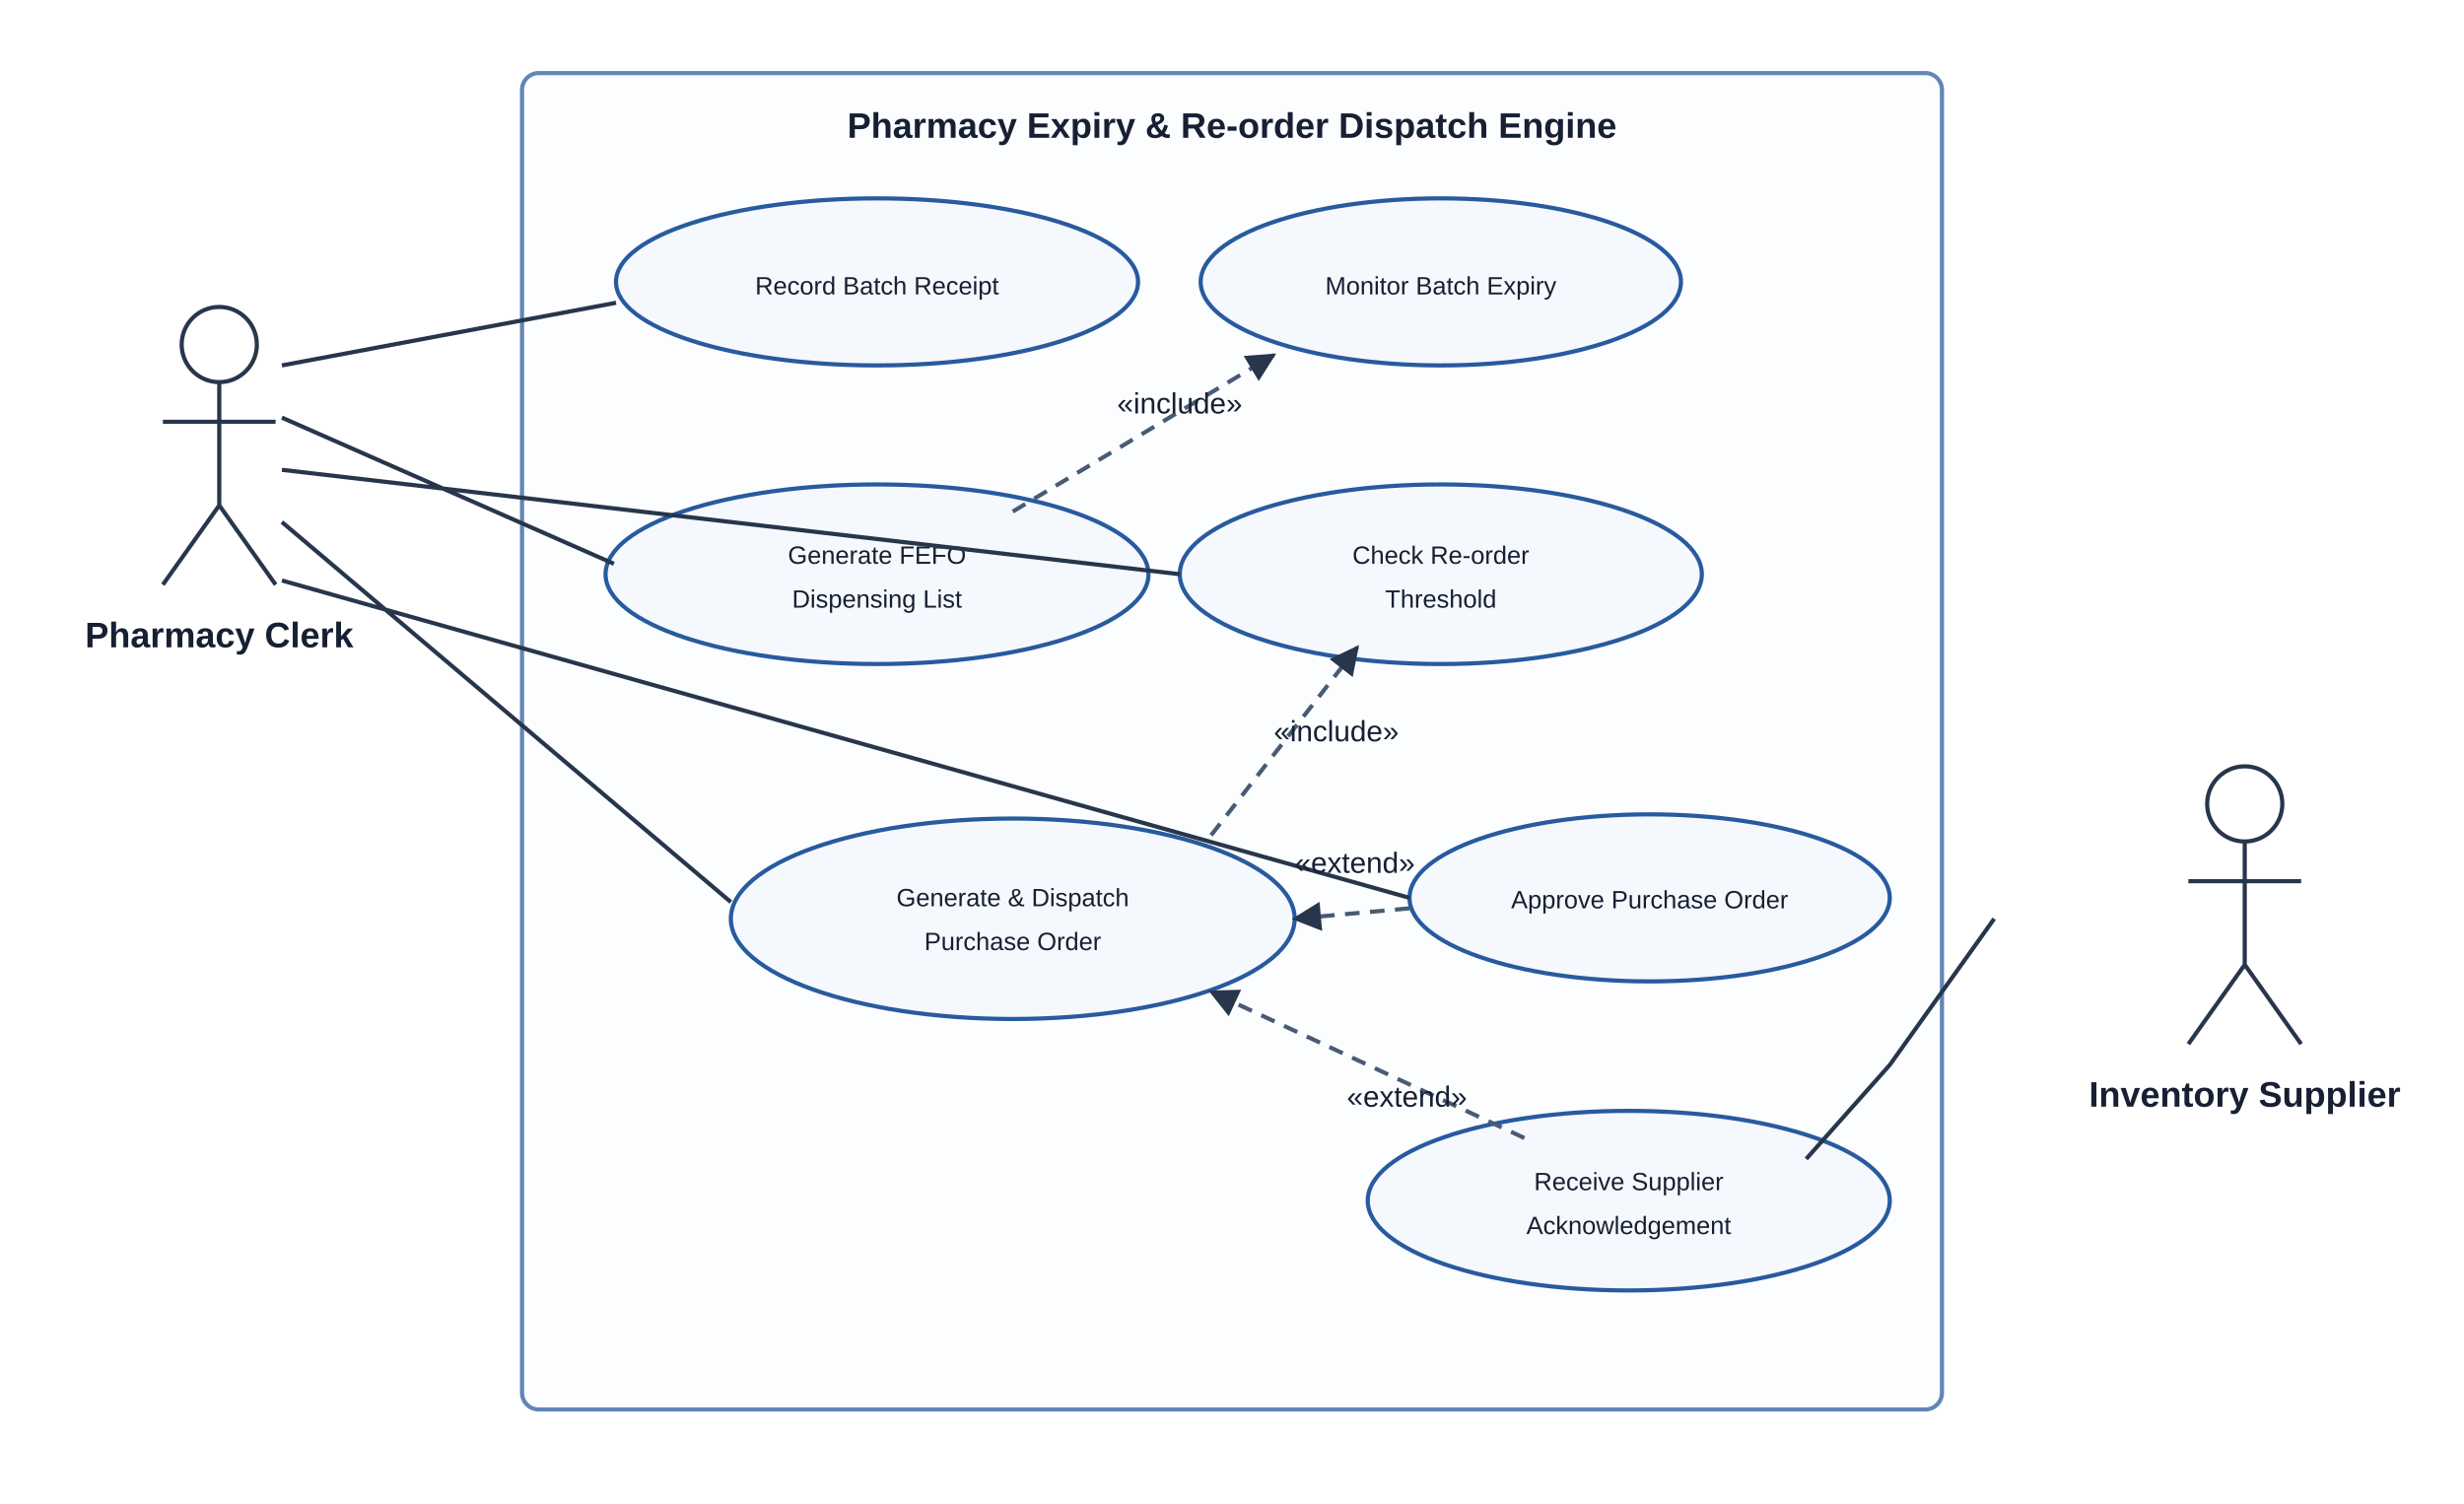
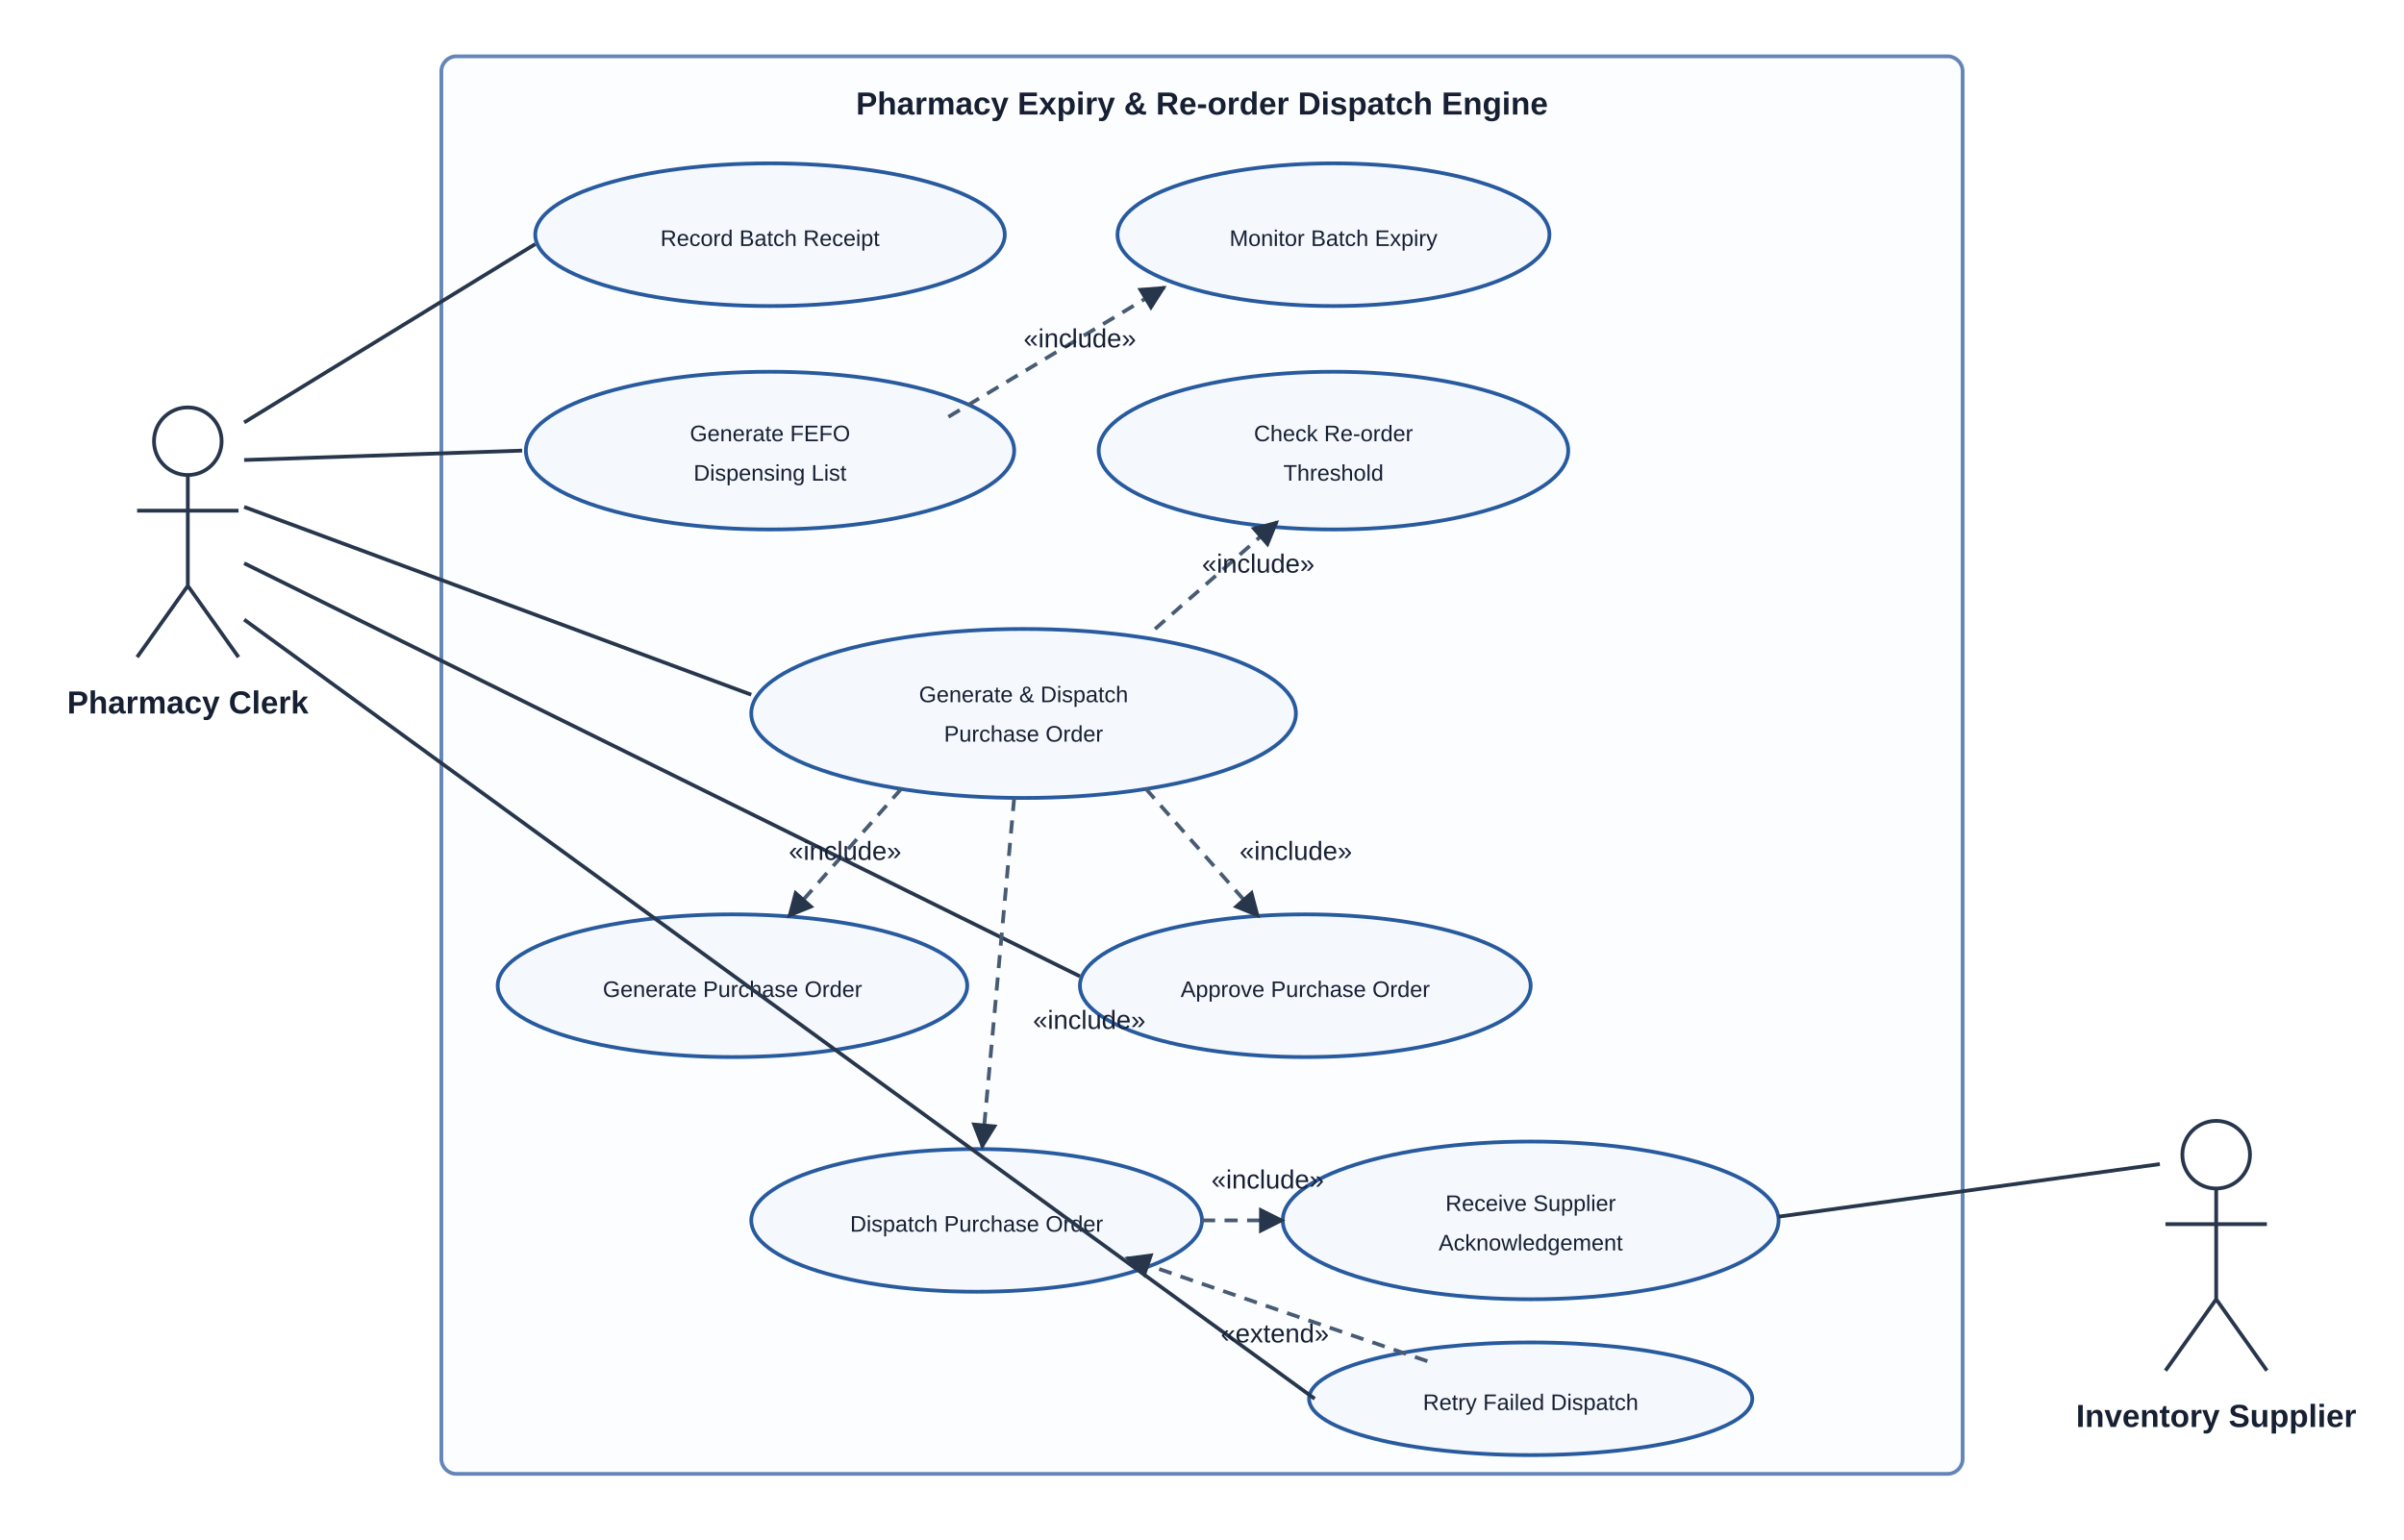
- <svg xmlns="http://www.w3.org/2000/svg" width="1180" height="720" viewBox="0 0 1180 720" role="img" aria-labelledby="title desc">
+ <svg xmlns="http://www.w3.org/2000/svg" width="1280" height="820" viewBox="0 0 1280 820" role="img" aria-labelledby="title desc">
  <defs>
-     <marker id="arrow" viewBox="0 0 10 10" refX="9" refY="5" markerWidth="7" markerHeight="7" orient="auto-start-reverse">
-       <path d="M 0 0 L 10 5 L 0 10 z" fill="#27364b" />
+     <marker id="arrow" viewBox="0 0 10 10" refX="9" refY="5" markerWidth="7" markerHeight="7" orient="auto">
+       <path d="M0 0L10 5L0 10z" fill="#27364b" />
    </marker>
    <style>text{font-family:Arial,sans-serif;fill:#172033}.label{font-size:17px;font-weight:bold}.small{font-size:14px}.actor{stroke:#27364b;stroke-width:2;fill:none}.link{stroke:#27364b;stroke-width:2;fill:none}.relation{stroke:#485b73;stroke-width:2;stroke-dasharray:7 5;fill:none;marker-end:url(#arrow)}.uc{fill:#f5f8fc;stroke:#285a9e;stroke-width:2}.boundary{fill:#fbfdff;stroke:#6385b7;stroke-width:2}</style>
  </defs>
-   <rect class="boundary" x="250" y="35" width="680" height="640" rx="8" />
-   <text x="590" y="66" text-anchor="middle" class="label">Pharmacy Expiry &amp; Re-order Dispatch Engine</text>
-   <circle class="actor" cx="105" cy="165" r="18" />
-   <path class="actor" d="M105 183V242M78 202H132M105 242L78 280M105 242L132 280" />
-   <text x="105" y="310" text-anchor="middle" class="label">Pharmacy Clerk</text>
-   <circle class="actor" cx="1075" cy="385" r="18" />
-   <path class="actor" d="M1075 403V462M1048 422H1102M1075 462L1048 500M1075 462L1102 500" />
-   <text x="1075" y="530" text-anchor="middle" class="label">Inventory Supplier</text>
-   <ellipse class="uc" cx="420" cy="135" rx="125" ry="40" />
-   <text x="420" y="141" text-anchor="middle">Record Batch Receipt</text>
-   <ellipse class="uc" cx="690" cy="135" rx="115" ry="40" />
-   <text x="690" y="141" text-anchor="middle">Monitor Batch Expiry</text>
-   <ellipse class="uc" cx="420" cy="275" rx="130" ry="43" />
-   <text x="420" y="270" text-anchor="middle">Generate FEFO</text>
-   <text x="420" y="291" text-anchor="middle">Dispensing List</text>
-   <ellipse class="uc" cx="690" cy="275" rx="125" ry="43" />
-   <text x="690" y="270" text-anchor="middle">Check Re-order</text>
-   <text x="690" y="291" text-anchor="middle">Threshold</text>
-   <ellipse class="uc" cx="485" cy="440" rx="135" ry="48" />
-   <text x="485" y="434" text-anchor="middle">Generate &amp; Dispatch</text>
-   <text x="485" y="455" text-anchor="middle">Purchase Order</text>
-   <ellipse class="uc" cx="790" cy="430" rx="115" ry="40" />
-   <text x="790" y="435" text-anchor="middle">Approve Purchase Order</text>
-   <ellipse class="uc" cx="780" cy="575" rx="125" ry="43" />
-   <text x="780" y="570" text-anchor="middle">Receive Supplier</text>
-   <text x="780" y="591" text-anchor="middle">Acknowledgement</text>
-   <path class="link" d="M135 175L295 145M135 200L294 270M135 225L565 275M135 250L350 432M135 278L675 430" />
-   <path class="link" d="M955 440L905 510L865 555" />
-   <path class="relation" d="M485 245L610 170" />
-   <text x="535" y="198" class="small">«include»</text>
-   <path class="relation" d="M580 400L650 310" />
-   <text x="610" y="355" class="small">«include»</text>
-   <path class="relation" d="M675 435L620 440" />
-   <text x="620" y="418" class="small">«extend»</text>
-   <path class="relation" d="M730 545L580 475" />
-   <text x="645" y="530" class="small">«extend»</text>
+   <rect class="boundary" x="235" y="30" width="810" height="755" rx="8" />
+   <text x="640" y="61" text-anchor="middle" class="label">Pharmacy Expiry &amp; Re-order Dispatch Engine</text>
+   <circle class="actor" cx="100" cy="235" r="18" />
+   <path class="actor" d="M100 253V312M73 272H127M100 312L73 350M100 312L127 350" />
+   <text x="100" y="380" text-anchor="middle" class="label">Pharmacy Clerk</text>
+   <circle class="actor" cx="1180" cy="615" r="18" />
+   <path class="actor" d="M1180 633V692M1153 652H1207M1180 692L1153 730M1180 692L1207 730" />
+   <text x="1180" y="760" text-anchor="middle" class="label">Inventory Supplier</text>
+   <ellipse class="uc" cx="410" cy="125" rx="125" ry="38" />
+   <text x="410" y="131" text-anchor="middle">Record Batch Receipt</text>
+   <ellipse class="uc" cx="710" cy="125" rx="115" ry="38" />
+   <text x="710" y="131" text-anchor="middle">Monitor Batch Expiry</text>
+   <ellipse class="uc" cx="410" cy="240" rx="130" ry="42" />
+   <text x="410" y="235" text-anchor="middle">Generate FEFO</text>
+   <text x="410" y="256" text-anchor="middle">Dispensing List</text>
+   <ellipse class="uc" cx="710" cy="240" rx="125" ry="42" />
+   <text x="710" y="235" text-anchor="middle">Check Re-order</text>
+   <text x="710" y="256" text-anchor="middle">Threshold</text>
+   <ellipse class="uc" cx="545" cy="380" rx="145" ry="45" />
+   <text x="545" y="374" text-anchor="middle">Generate &amp; Dispatch</text>
+   <text x="545" y="395" text-anchor="middle">Purchase Order</text>
+   <ellipse class="uc" cx="390" cy="525" rx="125" ry="38" />
+   <text x="390" y="531" text-anchor="middle">Generate Purchase Order</text>
+   <ellipse class="uc" cx="695" cy="525" rx="120" ry="38" />
+   <text x="695" y="531" text-anchor="middle">Approve Purchase Order</text>
+   <ellipse class="uc" cx="520" cy="650" rx="120" ry="38" />
+   <text x="520" y="656" text-anchor="middle">Dispatch Purchase Order</text>
+   <ellipse class="uc" cx="815" cy="650" rx="132" ry="42" />
+   <text x="815" y="645" text-anchor="middle">Receive Supplier</text>
+   <text x="815" y="666" text-anchor="middle">Acknowledgement</text>
+   <ellipse class="uc" cx="815" cy="745" rx="118" ry="30" />
+   <text x="815" y="751" text-anchor="middle">Retry Failed Dispatch</text>
+   <path class="link" d="M130 225L285 130M130 245L278 240M130 270L400 370M130 300L575 520M130 330L700 745" />
+   <path class="link" d="M1150 620L947 648" />
+   <path class="relation" d="M505 222L620 153" />
+   <text x="545" y="185" class="small">«include»</text>
+   <path class="relation" d="M615 335L680 278" />
+   <text x="640" y="305" class="small">«include»</text>
+   <path class="relation" d="M480 420L420 488" />
+   <text x="420" y="458" class="small">«include»</text>
+   <path class="relation" d="M610 420L670 488" />
+   <text x="660" y="458" class="small">«include»</text>
+   <path class="relation" d="M540 425L523 611" />
+   <text x="550" y="548" class="small">«include»</text>
+   <path class="relation" d="M640 650L683 650" />
+   <text x="645" y="633" class="small">«include»</text>
+   <path class="relation" d="M760 725L600 670" />
+   <text x="650" y="715" class="small">«extend»</text>
</svg>
